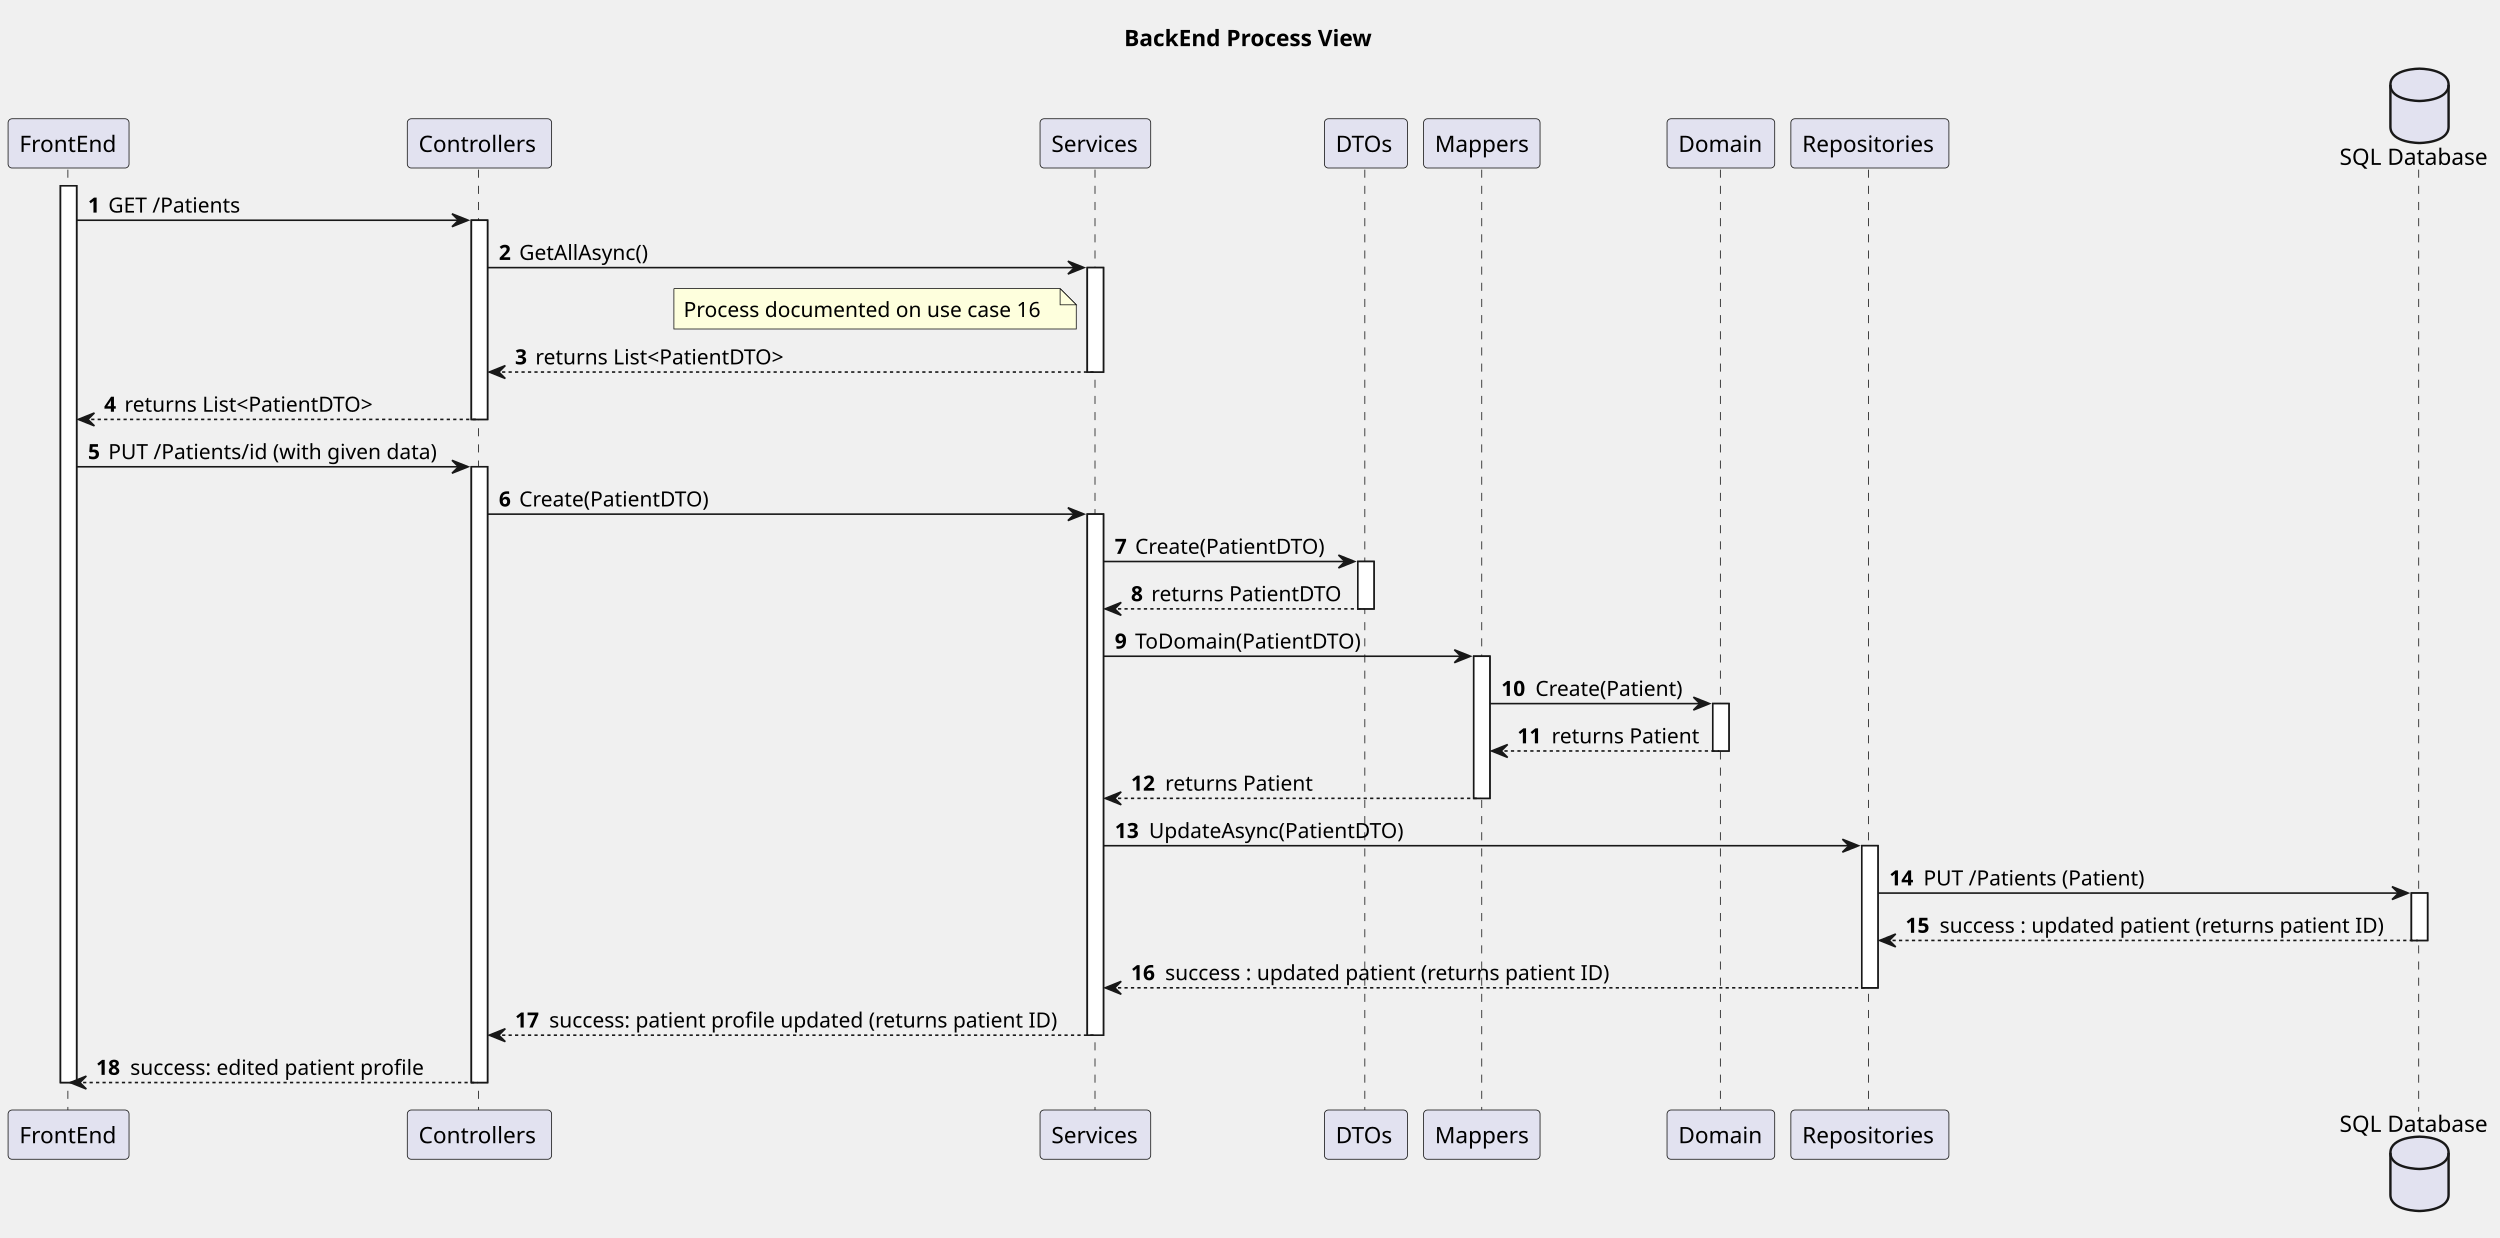
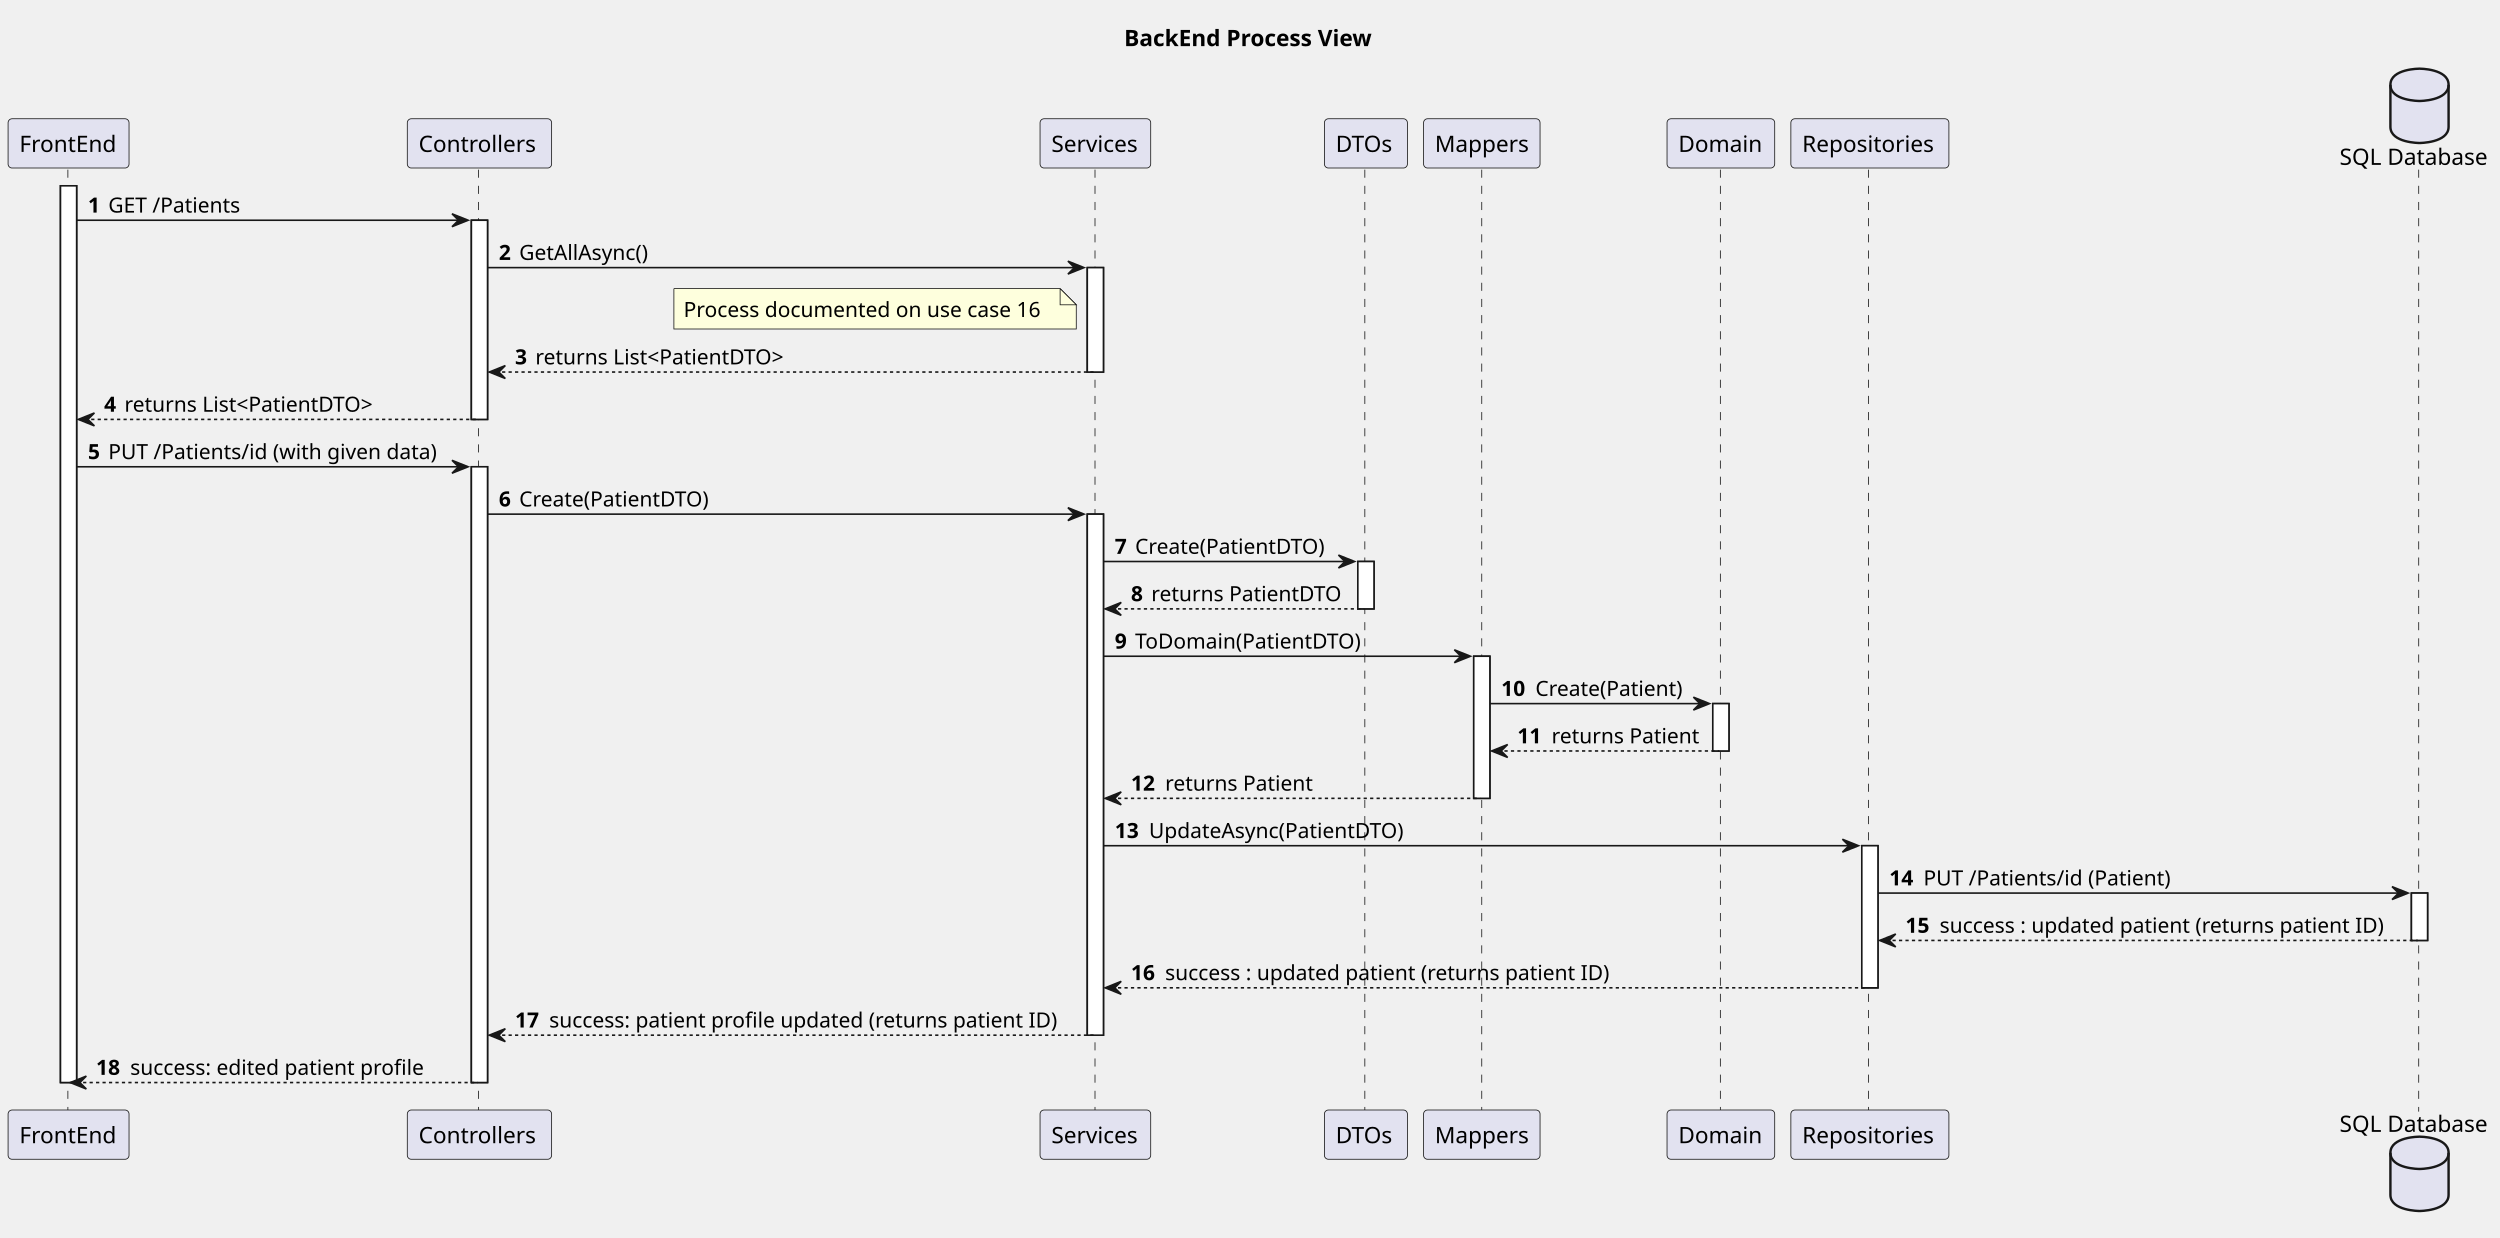
<svg xmlns="http://www.w3.org/2000/svg" contentStyleType="text/css" height="766px" preserveAspectRatio="none" style="width:1547px;height:766px;background:#FFFFFF;" version="1.1" viewBox="0 0 1547 766" width="1547px" zoomAndPan="magnify">
  <defs />
  <g>
    <text fill="#000000" font-family="sans-serif" font-size="14" font-weight="bold" lengthAdjust="spacing" textLength="159.462" x="695.606" y="28.535">BackEnd Process View</text>
    <rect fill="#FFFFFF" height="554.9" style="stroke:#181818;stroke-width:1.0;" width="10" x="37.423" y="114.977" />
    <rect fill="#FFFFFF" height="123.242" style="stroke:#181818;stroke-width:1.0;" width="10" x="291.69" y="136.287" />
    <rect fill="#FFFFFF" height="381.037" style="stroke:#181818;stroke-width:1.0;" width="10" x="291.69" y="288.84" />
    <rect fill="#FFFFFF" height="64.621" style="stroke:#181818;stroke-width:1.0;" width="10" x="672.819" y="165.598" />
    <rect fill="#FFFFFF" height="322.416" style="stroke:#181818;stroke-width:1.0;" width="10" x="672.819" y="318.15" />
    <rect fill="#FFFFFF" height="29.311" style="stroke:#181818;stroke-width:1.0;" width="10" x="840.229" y="347.461" />
    <rect fill="#FFFFFF" height="87.932" style="stroke:#181818;stroke-width:1.0;" width="10" x="911.943" y="406.082" />
    <rect fill="#FFFFFF" height="29.311" style="stroke:#181818;stroke-width:1.0;" width="10" x="1059.872" y="435.393" />
    <rect fill="#FFFFFF" height="87.932" style="stroke:#181818;stroke-width:1.0;" width="10" x="1152.081" y="523.324" />
    <rect fill="#FFFFFF" height="29.311" style="stroke:#181818;stroke-width:1.0;" width="10" x="1492.185" y="552.635" />
    <line style="stroke:#181818;stroke-width:0.5;stroke-dasharray:5.0,5.0;" x1="42" x2="42" y1="104.977" y2="687.877" />
    <line style="stroke:#181818;stroke-width:0.5;stroke-dasharray:5.0,5.0;" x1="296.041" x2="296.041" y1="104.977" y2="687.877" />
    <line style="stroke:#181818;stroke-width:0.5;stroke-dasharray:5.0,5.0;" x1="677.585" x2="677.585" y1="104.977" y2="687.877" />
    <line style="stroke:#181818;stroke-width:0.5;stroke-dasharray:5.0,5.0;" x1="844.553" x2="844.553" y1="104.977" y2="687.877" />
    <line style="stroke:#181818;stroke-width:0.5;stroke-dasharray:5.0,5.0;" x1="916.904" x2="916.904" y1="104.977" y2="687.877" />
    <line style="stroke:#181818;stroke-width:0.5;stroke-dasharray:5.0,5.0;" x1="1064.561" x2="1064.561" y1="104.977" y2="687.877" />
    <line style="stroke:#181818;stroke-width:0.5;stroke-dasharray:5.0,5.0;" x1="1156.184" x2="1156.184" y1="104.977" y2="687.877" />
    <line style="stroke:#181818;stroke-width:0.5;stroke-dasharray:5.0,5.0;" x1="1496.697" x2="1496.697" y1="104.977" y2="687.877" />
    <rect fill="#E2E2F0" height="30.488" rx="2.5" ry="2.5" style="stroke:#181818;stroke-width:0.5;" width="74.847" x="5" y="73.488" />
    <text fill="#000000" font-family="sans-serif" font-size="14" lengthAdjust="spacing" textLength="60.847" x="12" y="94.023">FrontEnd</text>
    <rect fill="#E2E2F0" height="30.488" rx="2.5" ry="2.5" style="stroke:#181818;stroke-width:0.5;" width="74.847" x="5" y="686.877" />
    <text fill="#000000" font-family="sans-serif" font-size="14" lengthAdjust="spacing" textLength="60.847" x="12" y="707.412">FrontEnd</text>
    <rect fill="#E2E2F0" height="30.488" rx="2.5" ry="2.5" style="stroke:#181818;stroke-width:0.5;" width="89.298" x="252.041" y="73.488" />
    <text fill="#000000" font-family="sans-serif" font-size="14" lengthAdjust="spacing" textLength="75.298" x="259.041" y="94.023">Controllers</text>
    <rect fill="#E2E2F0" height="30.488" rx="2.5" ry="2.5" style="stroke:#181818;stroke-width:0.5;" width="89.298" x="252.041" y="686.877" />
    <text fill="#000000" font-family="sans-serif" font-size="14" lengthAdjust="spacing" textLength="75.298" x="259.041" y="707.412">Controllers</text>
    <rect fill="#E2E2F0" height="30.488" rx="2.5" ry="2.5" style="stroke:#181818;stroke-width:0.5;" width="68.469" x="643.585" y="73.488" />
    <text fill="#000000" font-family="sans-serif" font-size="14" lengthAdjust="spacing" textLength="54.469" x="650.585" y="94.023">Services</text>
    <rect fill="#E2E2F0" height="30.488" rx="2.5" ry="2.5" style="stroke:#181818;stroke-width:0.5;" width="68.469" x="643.585" y="686.877" />
    <text fill="#000000" font-family="sans-serif" font-size="14" lengthAdjust="spacing" textLength="54.469" x="650.585" y="707.412">Services</text>
    <rect fill="#E2E2F0" height="30.488" rx="2.5" ry="2.5" style="stroke:#181818;stroke-width:0.5;" width="51.352" x="819.553" y="73.488" />
    <text fill="#000000" font-family="sans-serif" font-size="14" lengthAdjust="spacing" textLength="37.352" x="826.553" y="94.023">DTOs</text>
    <rect fill="#E2E2F0" height="30.488" rx="2.5" ry="2.5" style="stroke:#181818;stroke-width:0.5;" width="51.352" x="819.553" y="686.877" />
    <text fill="#000000" font-family="sans-serif" font-size="14" lengthAdjust="spacing" textLength="37.352" x="826.553" y="707.412">DTOs</text>
    <rect fill="#E2E2F0" height="30.488" rx="2.5" ry="2.5" style="stroke:#181818;stroke-width:0.5;" width="72.078" x="880.904" y="73.488" />
    <text fill="#000000" font-family="sans-serif" font-size="14" lengthAdjust="spacing" textLength="58.078" x="887.904" y="94.023">Mappers</text>
    <rect fill="#E2E2F0" height="30.488" rx="2.5" ry="2.5" style="stroke:#181818;stroke-width:0.5;" width="72.078" x="880.904" y="686.877" />
    <text fill="#000000" font-family="sans-serif" font-size="14" lengthAdjust="spacing" textLength="58.078" x="887.904" y="707.412">Mappers</text>
    <rect fill="#E2E2F0" height="30.488" rx="2.5" ry="2.5" style="stroke:#181818;stroke-width:0.5;" width="66.623" x="1031.561" y="73.488" />
    <text fill="#000000" font-family="sans-serif" font-size="14" lengthAdjust="spacing" textLength="52.623" x="1038.561" y="94.023">Domain</text>
    <rect fill="#E2E2F0" height="30.488" rx="2.5" ry="2.5" style="stroke:#181818;stroke-width:0.5;" width="66.623" x="1031.561" y="686.877" />
    <text fill="#000000" font-family="sans-serif" font-size="14" lengthAdjust="spacing" textLength="52.623" x="1038.561" y="707.412">Domain</text>
    <rect fill="#E2E2F0" height="30.488" rx="2.5" ry="2.5" style="stroke:#181818;stroke-width:0.5;" width="97.795" x="1108.184" y="73.488" />
    <text fill="#000000" font-family="sans-serif" font-size="14" lengthAdjust="spacing" textLength="83.795" x="1115.184" y="94.023">Repositories</text>
    <rect fill="#E2E2F0" height="30.488" rx="2.5" ry="2.5" style="stroke:#181818;stroke-width:0.5;" width="97.795" x="1108.184" y="686.877" />
    <text fill="#000000" font-family="sans-serif" font-size="14" lengthAdjust="spacing" textLength="83.795" x="1115.184" y="707.412">Repositories</text>
    <text fill="#000000" font-family="sans-serif" font-size="14" lengthAdjust="spacing" textLength="92.976" x="1447.697" y="102.023">SQL Database</text>
    <path d="M1479.185,52.488 C1479.185,42.488 1497.185,42.488 1497.185,42.488 C1497.185,42.488 1515.185,42.488 1515.185,52.488 L1515.185,78.488 C1515.185,88.488 1497.185,88.488 1497.185,88.488 C1497.185,88.488 1479.185,88.488 1479.185,78.488 L1479.185,52.488 " fill="#E2E2F0" style="stroke:#181818;stroke-width:1.5;" />
    <path d="M1479.185,52.488 C1479.185,62.488 1497.185,62.488 1497.185,62.488 C1497.185,62.488 1515.185,62.488 1515.185,52.488 " fill="none" style="stroke:#181818;stroke-width:1.5;" />
    <text fill="#000000" font-family="sans-serif" font-size="14" lengthAdjust="spacing" textLength="92.976" x="1447.697" y="700.412">SQL Database</text>
    <path d="M1479.185,713.365 C1479.185,703.365 1497.185,703.365 1497.185,703.365 C1497.185,703.365 1515.185,703.365 1515.185,713.365 L1515.185,739.365 C1515.185,749.365 1497.185,749.365 1497.185,749.365 C1497.185,749.365 1479.185,749.365 1479.185,739.365 L1479.185,713.365 " fill="#E2E2F0" style="stroke:#181818;stroke-width:1.5;" />
    <path d="M1479.185,713.365 C1479.185,723.365 1497.185,723.365 1497.185,723.365 C1497.185,723.365 1515.185,723.365 1515.185,713.365 " fill="none" style="stroke:#181818;stroke-width:1.5;" />
    <rect fill="#FFFFFF" height="554.9" style="stroke:#181818;stroke-width:1.0;" width="10" x="37.423" y="114.977" />
    <rect fill="#FFFFFF" height="123.242" style="stroke:#181818;stroke-width:1.0;" width="10" x="291.69" y="136.287" />
    <rect fill="#FFFFFF" height="381.037" style="stroke:#181818;stroke-width:1.0;" width="10" x="291.69" y="288.84" />
    <rect fill="#FFFFFF" height="64.621" style="stroke:#181818;stroke-width:1.0;" width="10" x="672.819" y="165.598" />
    <rect fill="#FFFFFF" height="322.416" style="stroke:#181818;stroke-width:1.0;" width="10" x="672.819" y="318.15" />
    <rect fill="#FFFFFF" height="29.311" style="stroke:#181818;stroke-width:1.0;" width="10" x="840.229" y="347.461" />
    <rect fill="#FFFFFF" height="87.932" style="stroke:#181818;stroke-width:1.0;" width="10" x="911.943" y="406.082" />
    <rect fill="#FFFFFF" height="29.311" style="stroke:#181818;stroke-width:1.0;" width="10" x="1059.872" y="435.393" />
    <rect fill="#FFFFFF" height="87.932" style="stroke:#181818;stroke-width:1.0;" width="10" x="1152.081" y="523.324" />
    <rect fill="#FFFFFF" height="29.311" style="stroke:#181818;stroke-width:1.0;" width="10" x="1492.185" y="552.635" />
    <polygon fill="#181818" points="279.69,132.287,289.69,136.287,279.69,140.287,283.69,136.287" style="stroke:#181818;stroke-width:1.0;" />
    <line style="stroke:#181818;stroke-width:1.0;" x1="47.423" x2="285.69" y1="136.287" y2="136.287" />
    <text fill="#000000" font-family="sans-serif" font-size="13" font-weight="bold" lengthAdjust="spacing" textLength="8.576" x="54.423" y="131.545">1</text>
    <text fill="#000000" font-family="sans-serif" font-size="13" lengthAdjust="spacing" textLength="85.376" x="66.999" y="131.545">GET /Patients</text>
    <polygon fill="#181818" points="660.819,161.598,670.819,165.598,660.819,169.598,664.819,165.598" style="stroke:#181818;stroke-width:1.0;" />
    <line style="stroke:#181818;stroke-width:1.0;" x1="301.69" x2="666.819" y1="165.598" y2="165.598" />
    <text fill="#000000" font-family="sans-serif" font-size="13" font-weight="bold" lengthAdjust="spacing" textLength="8.576" x="308.69" y="160.856">2</text>
    <text fill="#000000" font-family="sans-serif" font-size="13" lengthAdjust="spacing" textLength="83.554" x="321.266" y="160.856">GetAllAsync()</text>
    <path d="M417,178.598 L417,203.598 L666,203.598 L666,188.598 L656,178.598 L417,178.598 " fill="#FEFFDD" style="stroke:#181818;stroke-width:0.5;" />
    <path d="M656,178.598 L656,188.598 L666,188.598 L656,178.598 " fill="#FEFFDD" style="stroke:#181818;stroke-width:0.5;" />
    <text fill="#000000" font-family="sans-serif" font-size="13" lengthAdjust="spacing" textLength="228.979" x="423" y="196.166">Process documented on use case 16</text>
    <polygon fill="#181818" points="312.69,226.219,302.69,230.219,312.69,234.219,308.69,230.219" style="stroke:#181818;stroke-width:1.0;" />
    <line style="stroke:#181818;stroke-width:1.0;stroke-dasharray:2.0,2.0;" x1="306.69" x2="676.819" y1="230.219" y2="230.219" />
    <text fill="#000000" font-family="sans-serif" font-size="13" font-weight="bold" lengthAdjust="spacing" textLength="8.576" x="318.69" y="225.477">3</text>
    <text fill="#000000" font-family="sans-serif" font-size="13" lengthAdjust="spacing" textLength="163.681" x="331.266" y="225.477">returns List&lt;PatientDTO&gt;</text>
    <polygon fill="#181818" points="58.423,255.529,48.423,259.529,58.423,263.529,54.423,259.529" style="stroke:#181818;stroke-width:1.0;" />
    <line style="stroke:#181818;stroke-width:1.0;stroke-dasharray:2.0,2.0;" x1="52.423" x2="295.69" y1="259.529" y2="259.529" />
    <text fill="#000000" font-family="sans-serif" font-size="13" font-weight="bold" lengthAdjust="spacing" textLength="8.576" x="64.423" y="254.787">4</text>
    <text fill="#000000" font-family="sans-serif" font-size="13" lengthAdjust="spacing" textLength="163.681" x="76.999" y="254.787">returns List&lt;PatientDTO&gt;</text>
    <polygon fill="#181818" points="279.69,284.84,289.69,288.84,279.69,292.84,283.69,288.84" style="stroke:#181818;stroke-width:1.0;" />
    <line style="stroke:#181818;stroke-width:1.0;" x1="47.423" x2="285.69" y1="288.84" y2="288.84" />
    <text fill="#000000" font-family="sans-serif" font-size="13" font-weight="bold" lengthAdjust="spacing" textLength="8.576" x="54.423" y="284.098">5</text>
    <text fill="#000000" font-family="sans-serif" font-size="13" lengthAdjust="spacing" textLength="212.691" x="66.999" y="284.098">PUT /Patients/id (with given data)</text>
    <polygon fill="#181818" points="660.819,314.15,670.819,318.15,660.819,322.15,664.819,318.15" style="stroke:#181818;stroke-width:1.0;" />
    <line style="stroke:#181818;stroke-width:1.0;" x1="301.69" x2="666.819" y1="318.15" y2="318.15" />
    <text fill="#000000" font-family="sans-serif" font-size="13" font-weight="bold" lengthAdjust="spacing" textLength="8.576" x="308.69" y="313.408">6</text>
    <text fill="#000000" font-family="sans-serif" font-size="13" lengthAdjust="spacing" textLength="120.51" x="321.266" y="313.408">Create(PatientDTO)</text>
    <polygon fill="#181818" points="828.229,343.461,838.229,347.461,828.229,351.461,832.229,347.461" style="stroke:#181818;stroke-width:1.0;" />
    <line style="stroke:#181818;stroke-width:1.0;" x1="682.819" x2="834.229" y1="347.461" y2="347.461" />
    <text fill="#000000" font-family="sans-serif" font-size="13" font-weight="bold" lengthAdjust="spacing" textLength="8.576" x="689.819" y="342.719">7</text>
    <text fill="#000000" font-family="sans-serif" font-size="13" lengthAdjust="spacing" textLength="120.51" x="702.394" y="342.719">Create(PatientDTO)</text>
    <polygon fill="#181818" points="693.819,372.772,683.819,376.772,693.819,380.772,689.819,376.772" style="stroke:#181818;stroke-width:1.0;" />
    <line style="stroke:#181818;stroke-width:1.0;stroke-dasharray:2.0,2.0;" x1="687.819" x2="844.229" y1="376.772" y2="376.772" />
    <text fill="#000000" font-family="sans-serif" font-size="13" font-weight="bold" lengthAdjust="spacing" textLength="8.576" x="699.819" y="372.029">8</text>
    <text fill="#000000" font-family="sans-serif" font-size="13" lengthAdjust="spacing" textLength="120.834" x="712.394" y="372.029">returns PatientDTO</text>
    <polygon fill="#181818" points="899.943,402.082,909.943,406.082,899.943,410.082,903.943,406.082" style="stroke:#181818;stroke-width:1.0;" />
    <line style="stroke:#181818;stroke-width:1.0;" x1="682.819" x2="905.943" y1="406.082" y2="406.082" />
    <text fill="#000000" font-family="sans-serif" font-size="13" font-weight="bold" lengthAdjust="spacing" textLength="8.576" x="689.819" y="401.34">9</text>
    <text fill="#000000" font-family="sans-serif" font-size="13" lengthAdjust="spacing" textLength="144.739" x="702.394" y="401.34">ToDomain(PatientDTO)</text>
    <polygon fill="#181818" points="1047.872,431.393,1057.872,435.393,1047.872,439.393,1051.872,435.393" style="stroke:#181818;stroke-width:1.0;" />
    <line style="stroke:#181818;stroke-width:1.0;" x1="921.943" x2="1053.872" y1="435.393" y2="435.393" />
    <text fill="#000000" font-family="sans-serif" font-size="13" font-weight="bold" lengthAdjust="spacing" textLength="17.151" x="928.943" y="430.65">10</text>
    <text fill="#000000" font-family="sans-serif" font-size="13" lengthAdjust="spacing" textLength="92.454" x="950.095" y="430.65">Create(Patient)</text>
    <polygon fill="#181818" points="932.943,460.703,922.943,464.703,932.943,468.703,928.943,464.703" style="stroke:#181818;stroke-width:1.0;" />
    <line style="stroke:#181818;stroke-width:1.0;stroke-dasharray:2.0,2.0;" x1="926.943" x2="1063.872" y1="464.703" y2="464.703" />
    <text fill="#000000" font-family="sans-serif" font-size="13" font-weight="bold" lengthAdjust="spacing" textLength="17.151" x="938.943" y="459.961">11</text>
    <text fill="#000000" font-family="sans-serif" font-size="13" lengthAdjust="spacing" textLength="92.777" x="960.095" y="459.961">returns Patient</text>
    <polygon fill="#181818" points="693.819,490.014,683.819,494.014,693.819,498.014,689.819,494.014" style="stroke:#181818;stroke-width:1.0;" />
    <line style="stroke:#181818;stroke-width:1.0;stroke-dasharray:2.0,2.0;" x1="687.819" x2="915.943" y1="494.014" y2="494.014" />
    <text fill="#000000" font-family="sans-serif" font-size="13" font-weight="bold" lengthAdjust="spacing" textLength="17.151" x="699.819" y="489.272">12</text>
    <text fill="#000000" font-family="sans-serif" font-size="13" lengthAdjust="spacing" textLength="92.777" x="720.97" y="489.272">returns Patient</text>
    <polygon fill="#181818" points="1140.081,519.324,1150.081,523.324,1140.081,527.324,1144.081,523.324" style="stroke:#181818;stroke-width:1.0;" />
    <line style="stroke:#181818;stroke-width:1.0;" x1="682.819" x2="1146.081" y1="523.324" y2="523.324" />
    <text fill="#000000" font-family="sans-serif" font-size="13" font-weight="bold" lengthAdjust="spacing" textLength="17.151" x="689.819" y="518.582">13</text>
    <text fill="#000000" font-family="sans-serif" font-size="13" lengthAdjust="spacing" textLength="161.44" x="710.97" y="518.582">UpdateAsync(PatientDTO)</text>
    <polygon fill="#181818" points="1480.185,548.635,1490.185,552.635,1480.185,556.635,1484.185,552.635" style="stroke:#181818;stroke-width:1.0;" />
    <line style="stroke:#181818;stroke-width:1.0;" x1="1162.081" x2="1486.185" y1="552.635" y2="552.635" />
    <text fill="#000000" font-family="sans-serif" font-size="13" font-weight="bold" lengthAdjust="spacing" textLength="17.151" x="1169.081" y="547.893">14</text>
-     <text fill="#000000" font-family="sans-serif" font-size="13" lengthAdjust="spacing" textLength="140.855" x="1190.232" y="547.893">PUT /Patients (Patient)</text>
+     <text fill="#000000" font-family="sans-serif" font-size="13" lengthAdjust="spacing" textLength="159.612" x="1190.232" y="547.893">PUT /Patients/id (Patient)</text>
    <polygon fill="#181818" points="1173.081,577.945,1163.081,581.945,1173.081,585.945,1169.081,581.945" style="stroke:#181818;stroke-width:1.0;" />
    <line style="stroke:#181818;stroke-width:1.0;stroke-dasharray:2.0,2.0;" x1="1167.081" x2="1496.185" y1="581.945" y2="581.945" />
    <text fill="#000000" font-family="sans-serif" font-size="13" font-weight="bold" lengthAdjust="spacing" textLength="17.151" x="1179.081" y="577.203">15</text>
    <text fill="#000000" font-family="sans-serif" font-size="13" lengthAdjust="spacing" textLength="284.953" x="1200.232" y="577.203">success : updated patient (returns patient ID)</text>
    <polygon fill="#181818" points="693.819,607.256,683.819,611.256,693.819,615.256,689.819,611.256" style="stroke:#181818;stroke-width:1.0;" />
    <line style="stroke:#181818;stroke-width:1.0;stroke-dasharray:2.0,2.0;" x1="687.819" x2="1156.081" y1="611.256" y2="611.256" />
    <text fill="#000000" font-family="sans-serif" font-size="13" font-weight="bold" lengthAdjust="spacing" textLength="17.151" x="699.819" y="606.514">16</text>
    <text fill="#000000" font-family="sans-serif" font-size="13" lengthAdjust="spacing" textLength="284.953" x="720.97" y="606.514">success : updated patient (returns patient ID)</text>
    <polygon fill="#181818" points="312.69,636.566,302.69,640.566,312.69,644.566,308.69,640.566" style="stroke:#181818;stroke-width:1.0;" />
    <line style="stroke:#181818;stroke-width:1.0;stroke-dasharray:2.0,2.0;" x1="306.69" x2="676.819" y1="640.566" y2="640.566" />
    <text fill="#000000" font-family="sans-serif" font-size="13" font-weight="bold" lengthAdjust="spacing" textLength="17.151" x="318.69" y="635.824">17</text>
    <text fill="#000000" font-family="sans-serif" font-size="13" lengthAdjust="spacing" textLength="325.978" x="339.841" y="635.824">success: patient profile updated (returns patient ID)</text>
    <polygon fill="#181818" points="53.423,665.877,43.423,669.877,53.423,673.877,49.423,669.877" style="stroke:#181818;stroke-width:1.0;" />
    <line style="stroke:#181818;stroke-width:1.0;stroke-dasharray:2.0,2.0;" x1="47.423" x2="295.69" y1="669.877" y2="669.877" />
    <text fill="#000000" font-family="sans-serif" font-size="13" font-weight="bold" lengthAdjust="spacing" textLength="17.151" x="59.423" y="665.135">18</text>
    <text fill="#000000" font-family="sans-serif" font-size="13" lengthAdjust="spacing" textLength="189.611" x="80.575" y="665.135">success: edited patient profile</text>
  </g>
</svg>
